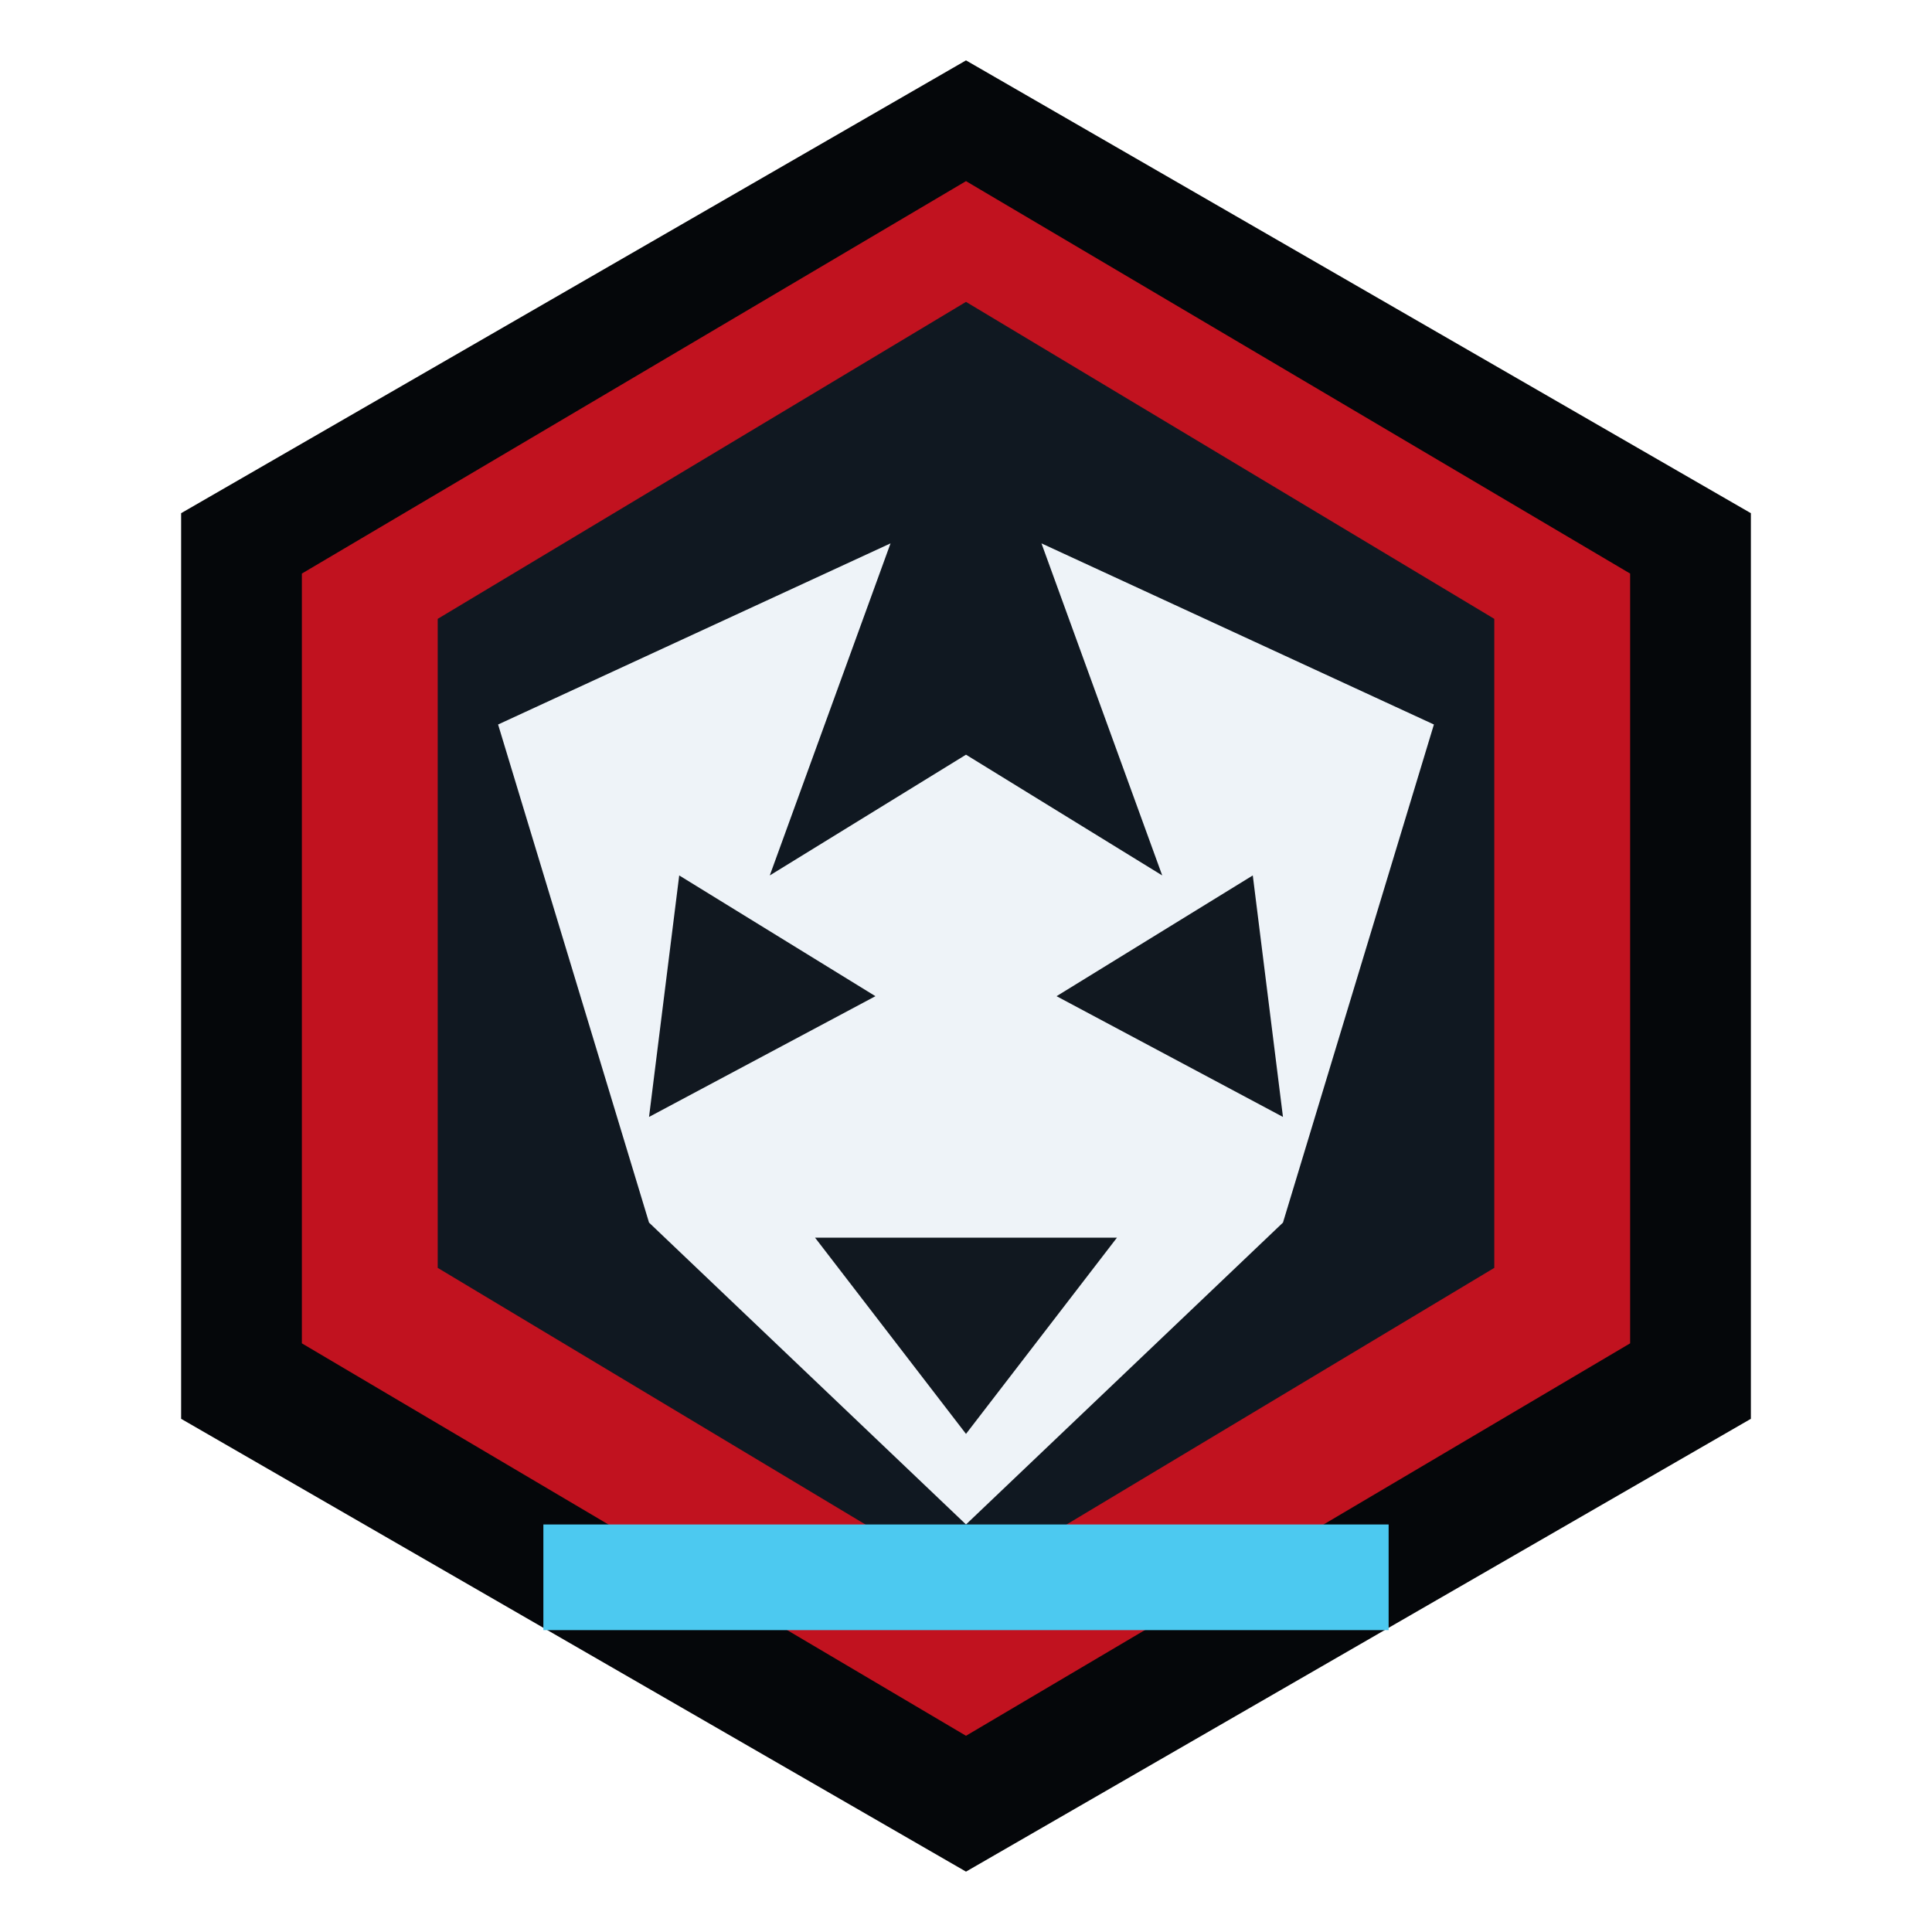
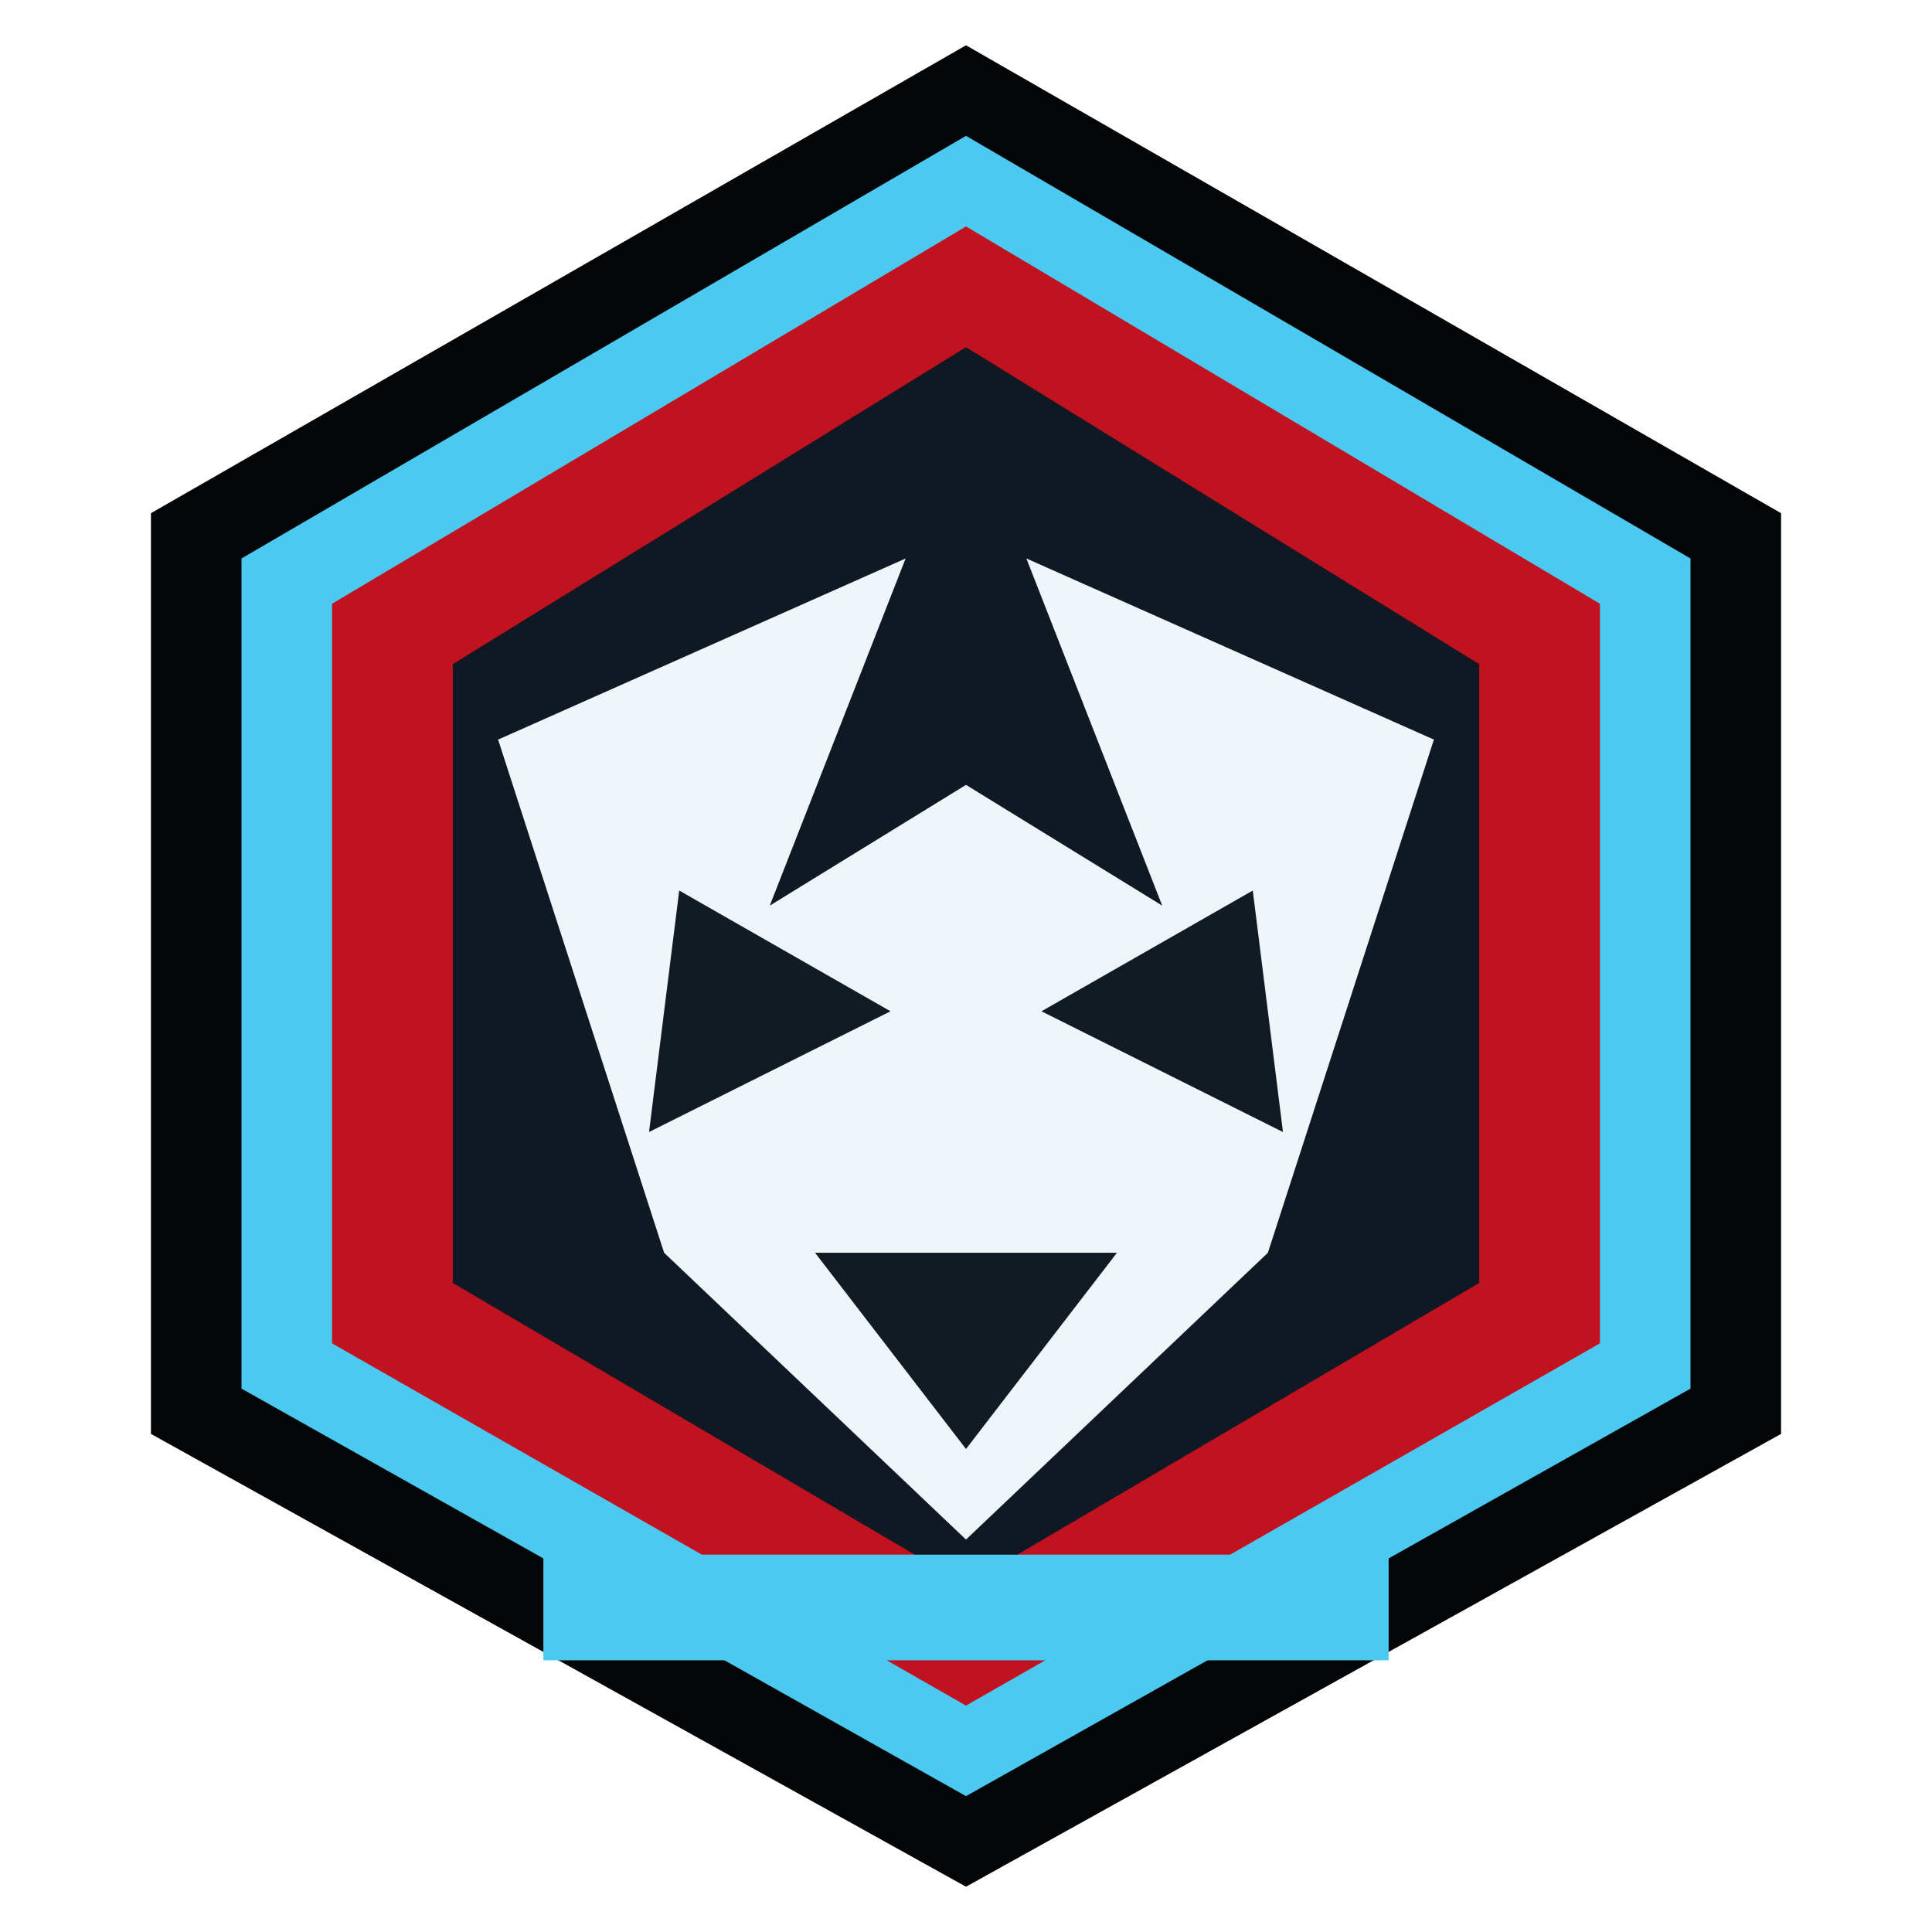
- <svg xmlns="http://www.w3.org/2000/svg" viewBox="0 0 128 128" role="img" aria-labelledby="title">
-   <path fill="#05070A" d="M64 4 116 34v60l-52 30-52-30V34L64 4Z" />
-   <path fill="#C1121F" d="M64 12 108 38v51l-44 26-44-26V38l44-26Z" />
-   <path fill="#101821" d="M64 20 99 41v43l-35 21-35-21V41l35-21Z" />
-   <path fill="#EEF3F8" d="m33 48 26-12-8 22 13-8 13 8-8-22 26 12-10 33-21 20-21-20-10-33Z" />
-   <path fill="#111820" d="m45 58 13 8-15 8 2-16Zm38 0-13 8 15 8-2-16ZM54 82h20l-10 13-10-13Z" />
-   <path fill="#4CC9F0" d="M36 101h56v7H36z" />
+ <svg xmlns="http://www.w3.org/2000/svg" viewBox="0 0 128 128" role="img" aria-labelledby="title desc">
+   <path fill="#030507" d="M64 3 118 34v61l-54 30-54-30V34L64 3Z" />
+   <path fill="#4CC9F0" d="M64 9 112 37v55l-48 27-48-27V37L64 9Z" />
+   <path fill="#C1121F" d="M64 15 106 40v49l-42 24-42-24V40l42-25Z" />
+   <path fill="#101823" d="M64 23 98 44v41l-34 20-34-20V44l34-21Z" />
+   <path fill="#EEF6FA" d="m33 49 27-12-9 23 13-8 13 8-9-23 27 12-11 34-20 19-20-19-11-34Z" />
+   <path fill="#121A23" d="m45 59 14 8-16 8 2-16Zm38 0-14 8 16 8-2-16ZM54 83h20l-10 13-10-13Z" />
+   <path fill="#4CC9F0" d="M36 103h56v7H36z" />
</svg>
